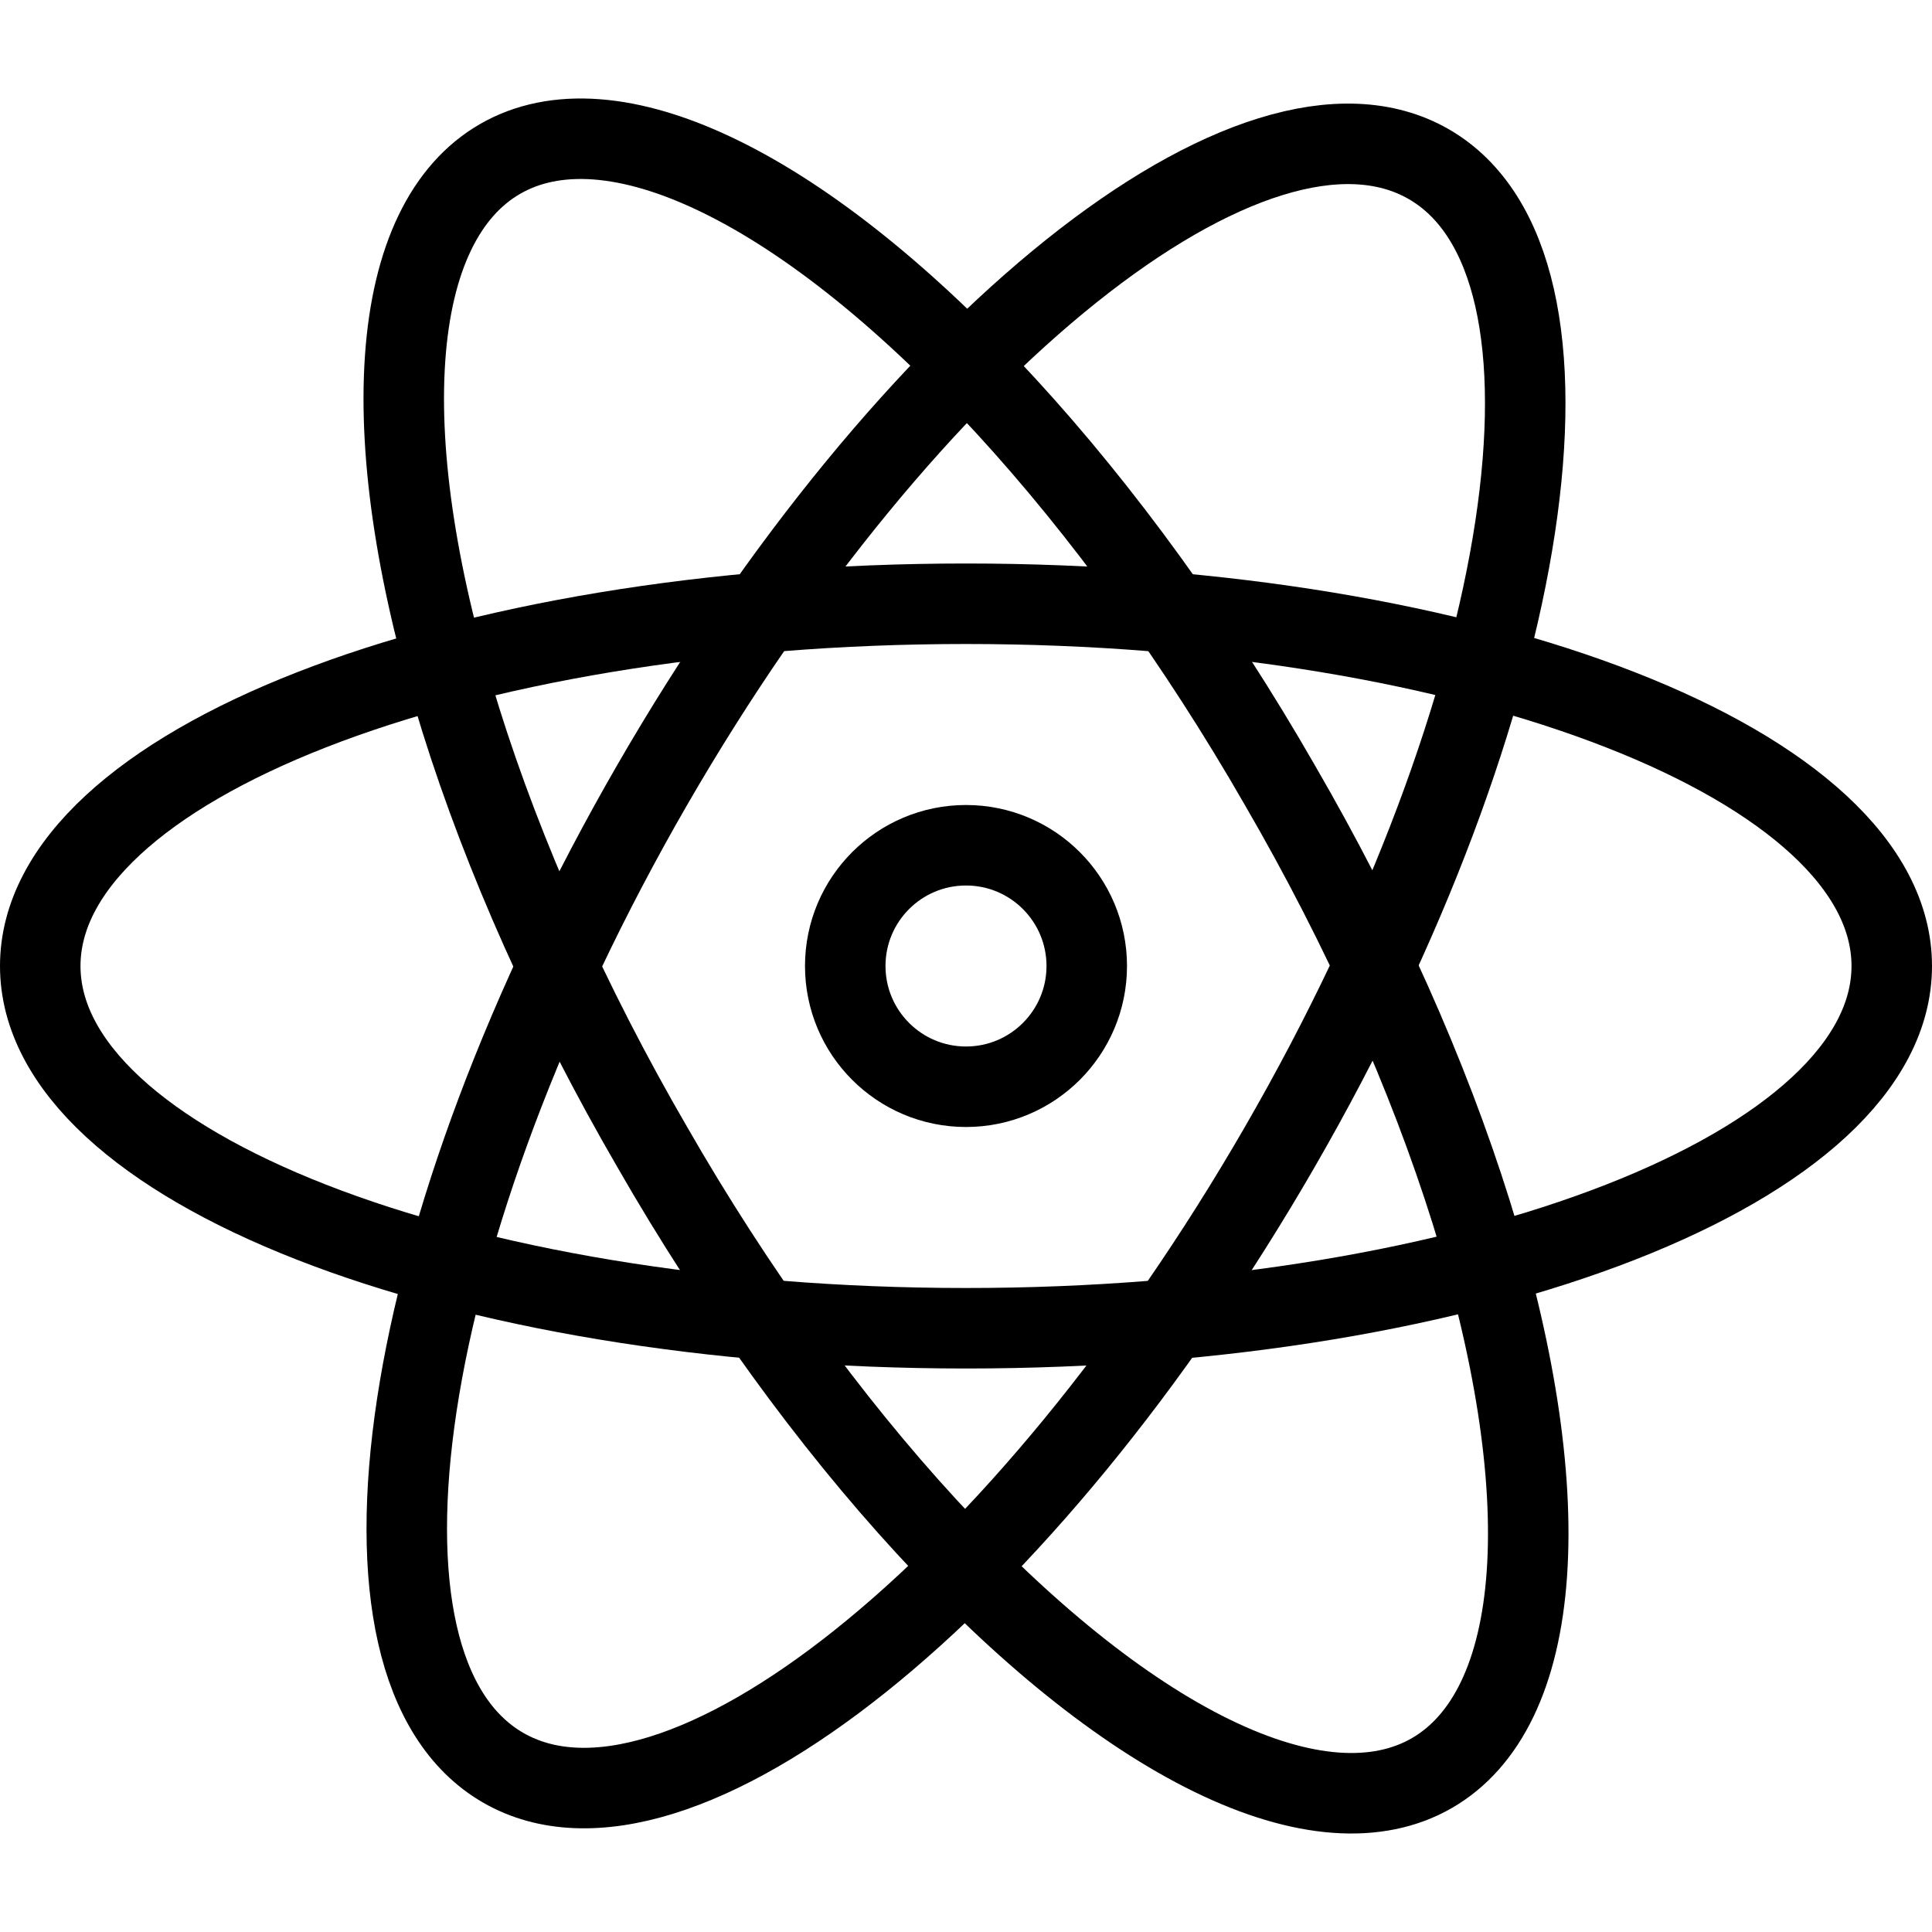
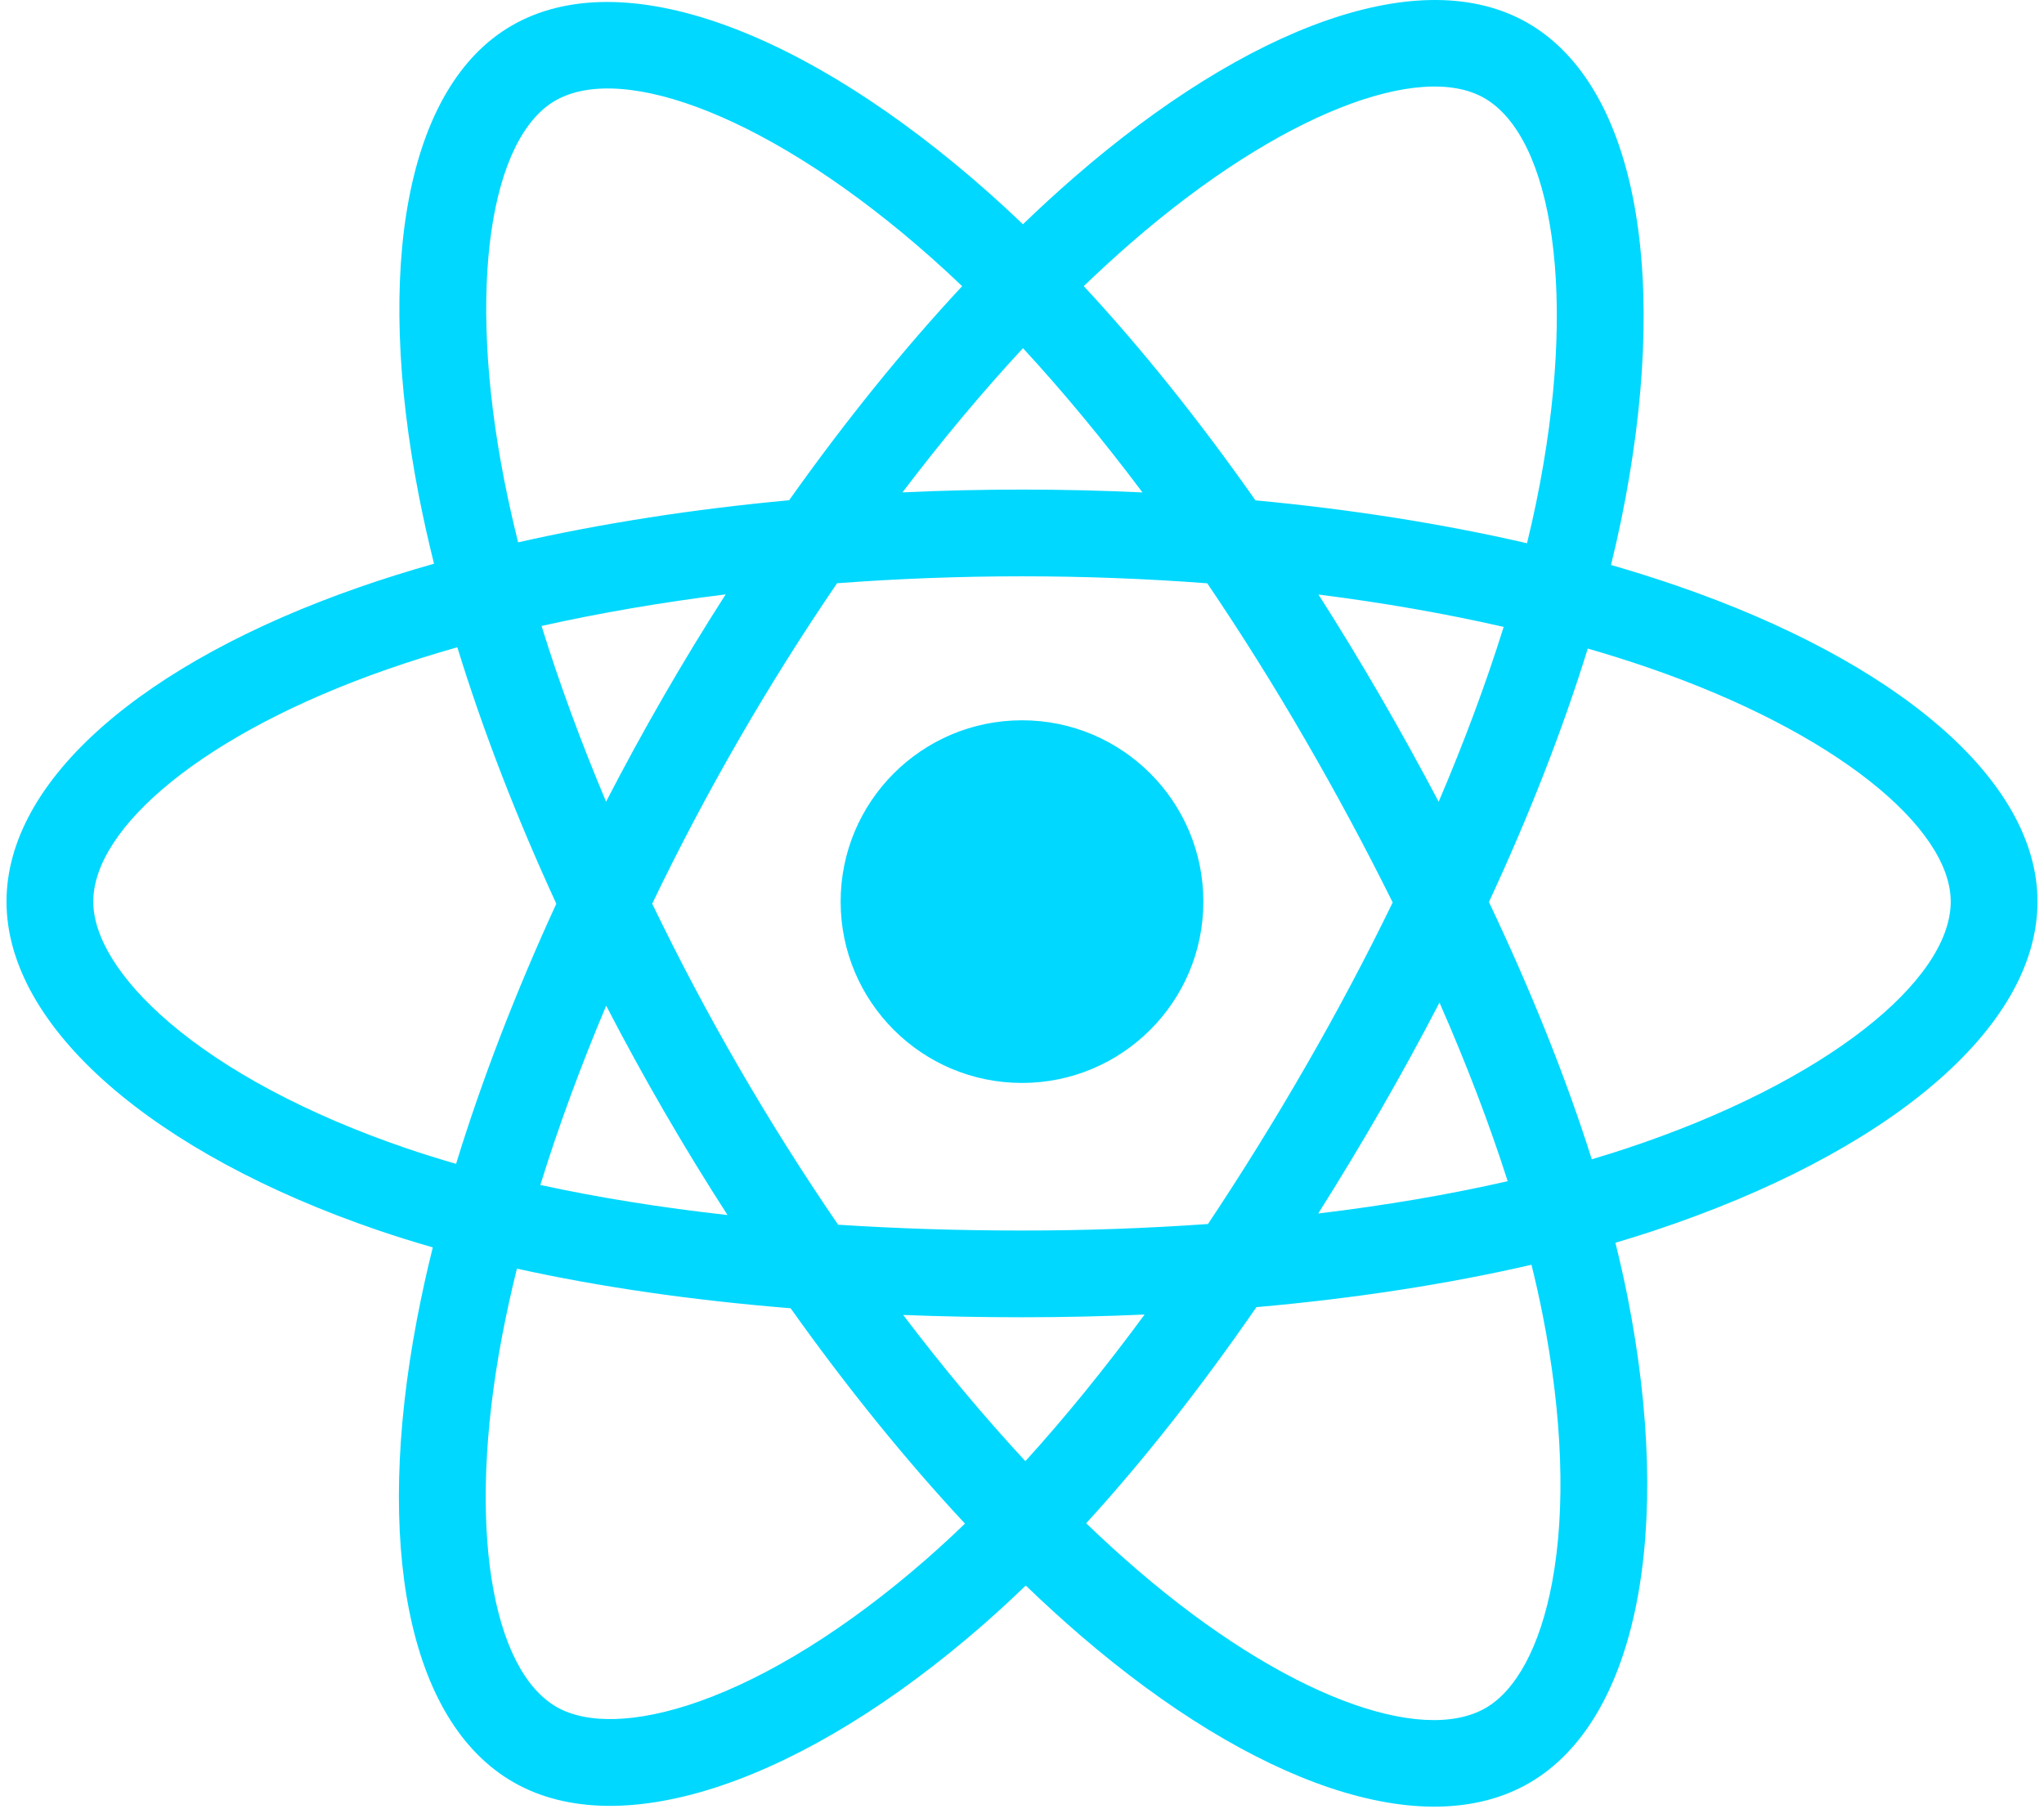
- <svg xmlns="http://www.w3.org/2000/svg" viewBox="0 0 24 24" height="24" width="24" id="React-Native-Logo--Streamline-Ultimate">
-   <defs />
-   <path d="M0.5 12a11.5 4.5 0 1 0 23 0 11.5 4.5 0 1 0 -23 0" fill="none" stroke="#000000" stroke-linecap="round" stroke-linejoin="round" stroke-width="1" />
-   <path d="M6.25 21.959a11.5 4.5 -60 1 0 11.5 -19.919 11.5 4.5 -60 1 0 -11.5 19.919" fill="none" stroke="#000000" stroke-linecap="round" stroke-linejoin="round" stroke-width="1" />
-   <path d="M8.103 14.25a11.5 4.5 60 1 0 7.794 -4.5 11.5 4.5 60 1 0 -7.794 4.5" fill="none" stroke="#000000" stroke-linecap="round" stroke-linejoin="round" stroke-width="1" />
-   <path d="M10.5 12a1.5 1.5 0 1 0 3 0 1.5 1.5 0 1 0 -3 0" fill="none" stroke="#000000" stroke-linecap="round" stroke-linejoin="round" stroke-width="1" />
+ <svg xmlns="http://www.w3.org/2000/svg" width="1.13em" height="1em" viewBox="0 0 256 228">
+   <path fill="#00d8ff" d="M210.483 73.824a171.49 171.49 0 0 0-8.24-2.597c.465-1.9.893-3.777 1.273-5.621c6.238-30.281 2.16-54.676-11.769-62.708c-13.355-7.7-35.196.329-57.254 19.526a171.23 171.23 0 0 0-6.375 5.848a155.866 155.866 0 0 0-4.241-3.917C100.759 3.829 77.587-4.822 63.673 3.233C50.33 10.957 46.379 33.89 51.995 62.588a170.974 170.974 0 0 0 1.892 8.48c-3.28.932-6.445 1.924-9.474 2.98C17.309 83.498 0 98.307 0 113.668c0 15.865 18.582 31.778 46.812 41.427a145.52 145.52 0 0 0 6.921 2.165a167.467 167.467 0 0 0-2.01 9.138c-5.354 28.2-1.173 50.591 12.134 58.266c13.744 7.926 36.812-.22 59.273-19.855a145.567 145.567 0 0 0 5.342-4.923a168.064 168.064 0 0 0 6.92 6.314c21.758 18.722 43.246 26.282 56.54 18.586c13.731-7.949 18.194-32.003 12.4-61.268a145.016 145.016 0 0 0-1.535-6.842c1.62-.48 3.21-.974 4.76-1.488c29.348-9.723 48.443-25.443 48.443-41.52c0-15.417-17.868-30.326-45.517-39.844m-6.365 70.984c-1.4.463-2.836.91-4.3 1.345c-3.24-10.257-7.612-21.163-12.963-32.432c5.106-11 9.31-21.767 12.459-31.957c2.619.758 5.16 1.557 7.61 2.4c23.69 8.156 38.14 20.213 38.14 29.504c0 9.896-15.606 22.743-40.946 31.14m-10.514 20.834c2.562 12.94 2.927 24.64 1.23 33.787c-1.524 8.219-4.59 13.698-8.382 15.893c-8.067 4.67-25.32-1.4-43.927-17.412a156.726 156.726 0 0 1-6.437-5.87c7.214-7.889 14.423-17.06 21.459-27.246c12.376-1.098 24.068-2.894 34.671-5.345a134.17 134.17 0 0 1 1.386 6.193M87.276 214.515c-7.882 2.783-14.16 2.863-17.955.675c-8.075-4.657-11.432-22.636-6.853-46.752a156.923 156.923 0 0 1 1.869-8.499c10.486 2.32 22.093 3.988 34.498 4.994c7.084 9.967 14.501 19.128 21.976 27.15a134.668 134.668 0 0 1-4.877 4.492c-9.933 8.682-19.886 14.842-28.658 17.94M50.35 144.747c-12.483-4.267-22.792-9.812-29.858-15.863c-6.35-5.437-9.555-10.836-9.555-15.216c0-9.322 13.897-21.212 37.076-29.293c2.813-.98 5.757-1.905 8.812-2.773c3.204 10.42 7.406 21.315 12.477 32.332c-5.137 11.18-9.399 22.249-12.634 32.792a134.718 134.718 0 0 1-6.318-1.979m12.378-84.26c-4.811-24.587-1.616-43.134 6.425-47.789c8.564-4.958 27.502 2.111 47.463 19.835a144.318 144.318 0 0 1 3.841 3.545c-7.438 7.987-14.787 17.08-21.808 26.988c-12.04 1.116-23.565 2.908-34.161 5.309a160.342 160.342 0 0 1-1.76-7.887m110.427 27.268a347.8 347.8 0 0 0-7.785-12.803c8.168 1.033 15.994 2.404 23.343 4.08c-2.206 7.072-4.956 14.465-8.193 22.045a381.151 381.151 0 0 0-7.365-13.322m-45.032-43.861c5.044 5.465 10.096 11.566 15.065 18.186a322.04 322.04 0 0 0-30.257-.006c4.974-6.559 10.069-12.652 15.192-18.18M82.802 87.83a323.167 323.167 0 0 0-7.227 13.238c-3.184-7.553-5.909-14.98-8.134-22.152c7.304-1.634 15.093-2.97 23.209-3.984a321.524 321.524 0 0 0-7.848 12.897zm8.081 65.352c-8.385-.936-16.291-2.203-23.593-3.793c2.26-7.3 5.045-14.885 8.298-22.6a321.187 321.187 0 0 0 7.257 13.246c2.594 4.48 5.28 8.868 8.038 13.147m37.542 31.03c-5.184-5.592-10.354-11.779-15.403-18.433c4.902.192 9.899.29 14.978.29c5.218 0 10.376-.117 15.453-.343c-4.985 6.774-10.018 12.97-15.028 18.486m52.198-57.817c3.422 7.8 6.306 15.345 8.596 22.52c-7.422 1.694-15.436 3.058-23.88 4.071a382.417 382.417 0 0 0 7.859-13.026a347.403 347.403 0 0 0 7.425-13.565m-16.898 8.101a358.557 358.557 0 0 1-12.281 19.815a329.4 329.4 0 0 1-23.444.823c-7.967 0-15.716-.248-23.178-.732a310.202 310.202 0 0 1-12.513-19.846h.001a307.41 307.41 0 0 1-10.923-20.627a310.278 310.278 0 0 1 10.89-20.637l-.001.001a307.318 307.318 0 0 1 12.413-19.761c7.613-.576 15.42-.876 23.31-.876H128c7.926 0 15.743.303 23.354.883a329.357 329.357 0 0 1 12.335 19.695a358.489 358.489 0 0 1 11.036 20.54a329.472 329.472 0 0 1-11 20.722m22.56-122.124c8.572 4.944 11.906 24.881 6.52 51.026c-.344 1.668-.73 3.367-1.15 5.09c-10.622-2.452-22.155-4.275-34.23-5.408c-7.034-10.017-14.323-19.124-21.64-27.008a160.789 160.789 0 0 1 5.888-5.4c18.9-16.447 36.564-22.941 44.612-18.3M128 90.808c12.625 0 22.86 10.235 22.86 22.86s-10.235 22.86-22.86 22.86s-22.86-10.235-22.86-22.86s10.235-22.86 22.86-22.86" />
</svg>
